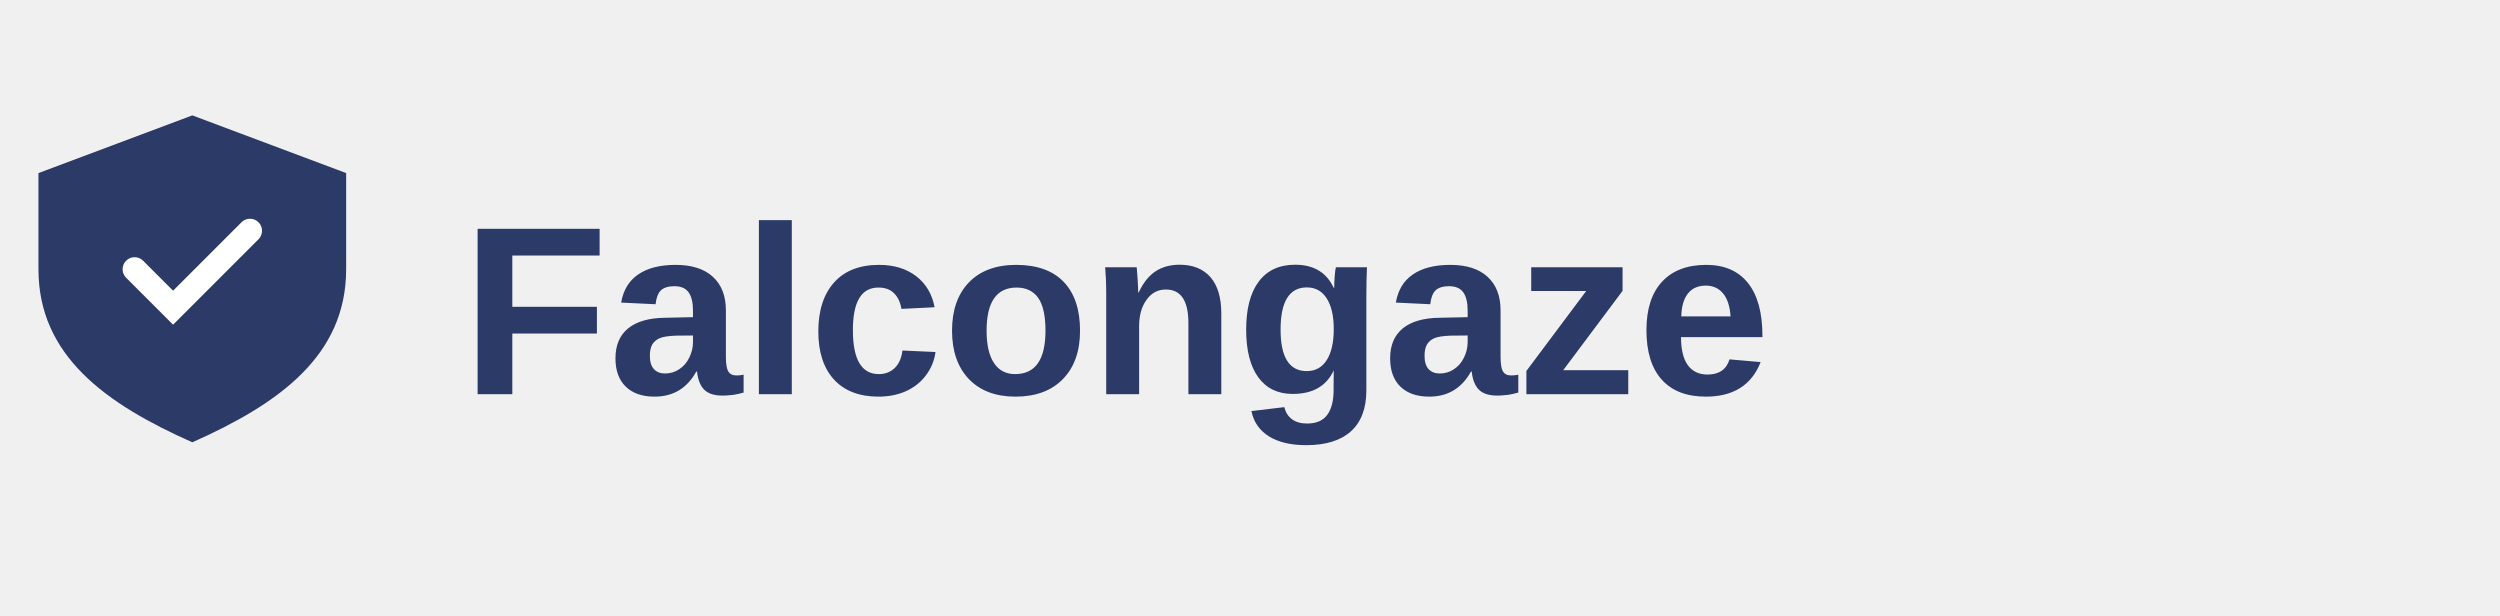
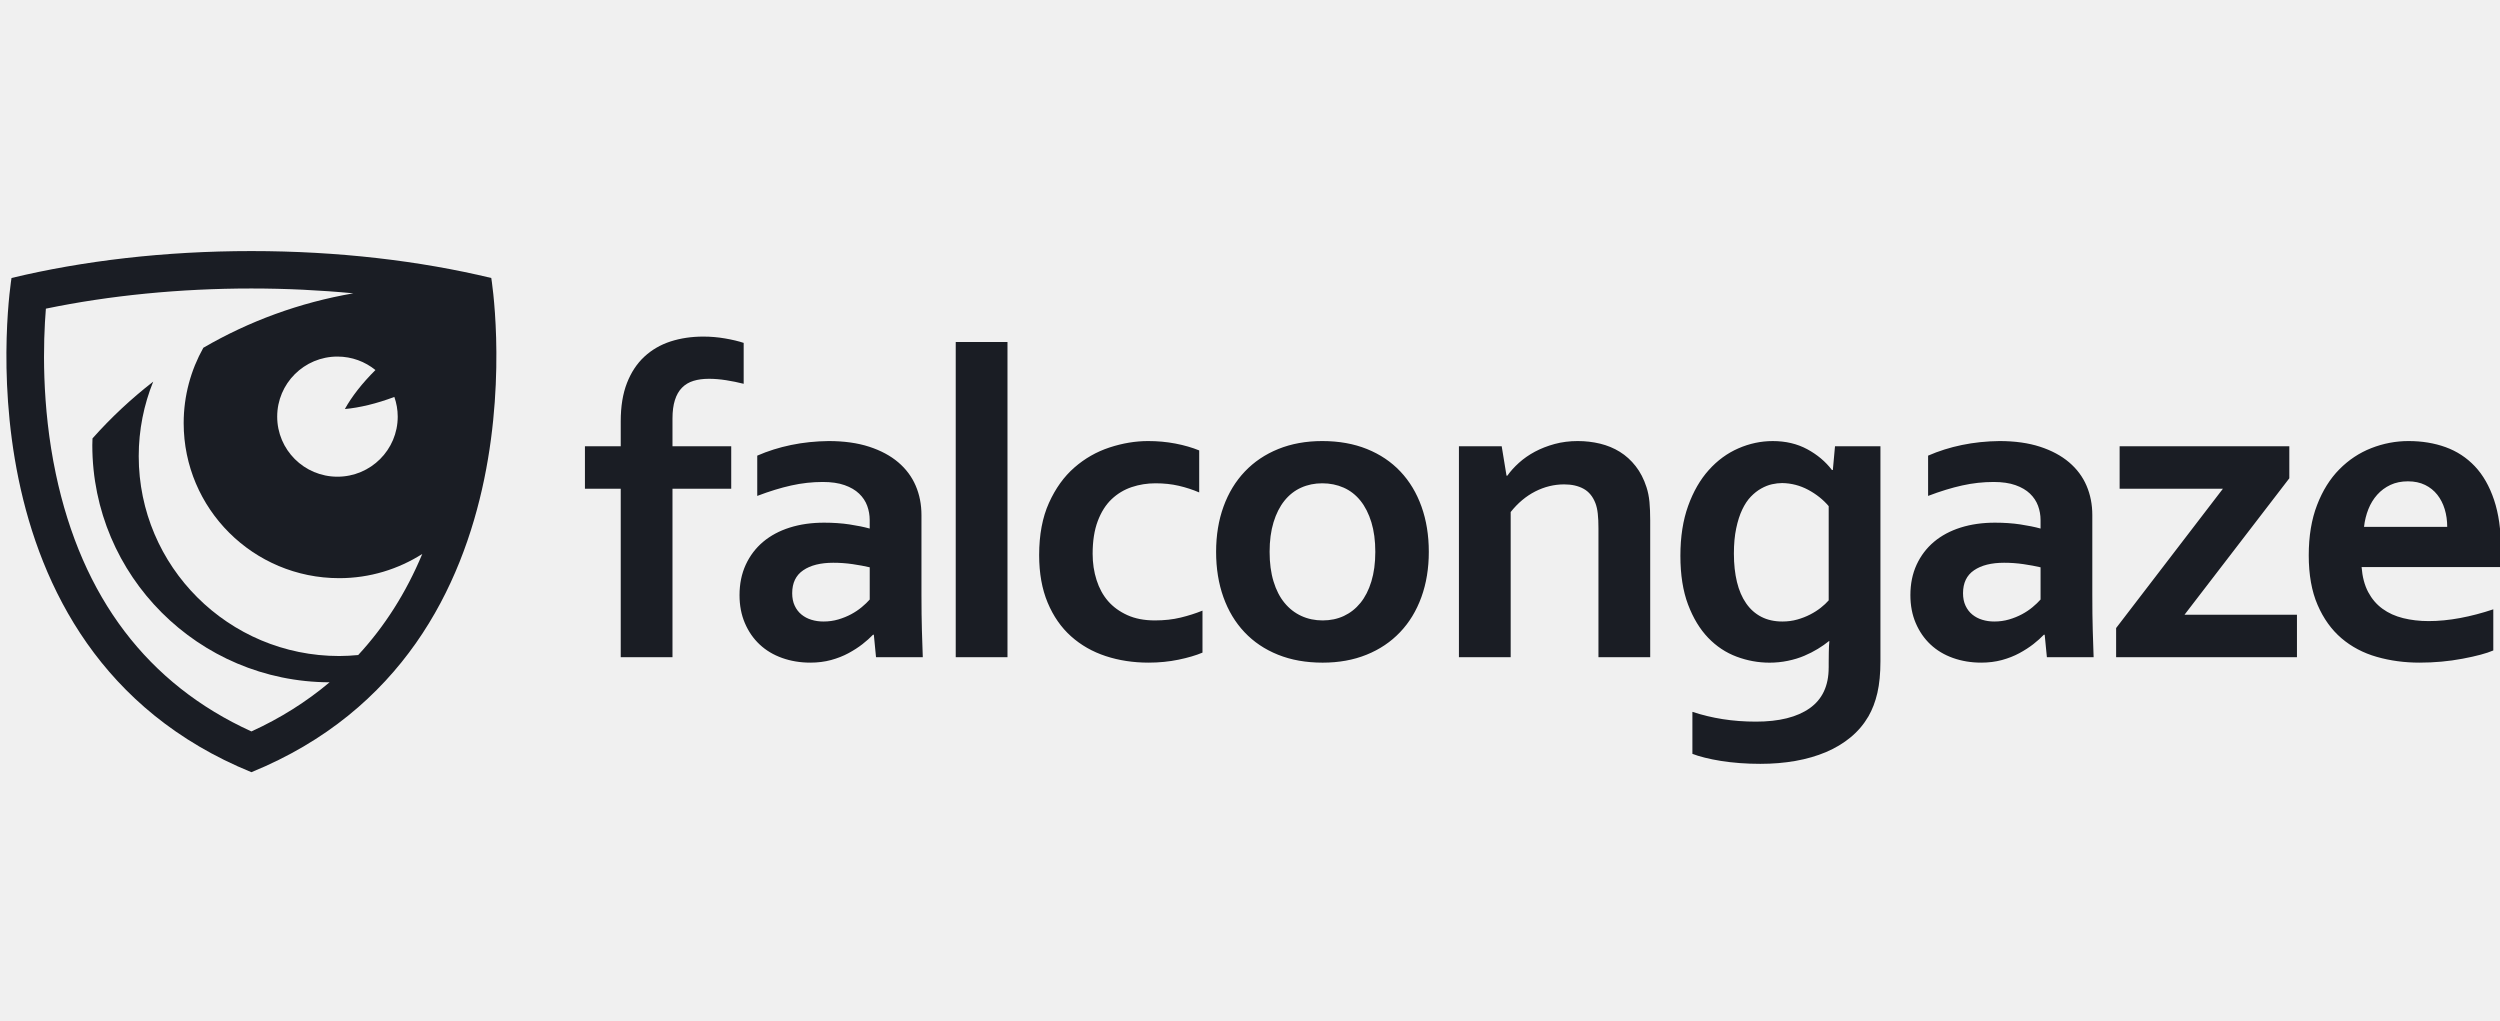
- <svg xmlns="http://www.w3.org/2000/svg" viewBox="0 0 260 64">
-   <path d="M20 12l16 6v10c0 9-7 14-16 18-9-4-16-9-16-18V18z" fill="#2B3A67" />
-   <path d="M14 28l4 4 8-8" stroke="#fff" stroke-width="2.5" fill="none" stroke-linecap="round" />
-   <text x="48" y="41" font-family="Arial,Helvetica,sans-serif" font-weight="700" font-size="25" fill="#2B3A67">Falcongaze</text>
+ <svg xmlns="http://www.w3.org/2000/svg" width="147" height="60" viewBox="0 0 147 60" fill="none">
+   <g clip-path="url(#clip0_14240_2083)">
+     <path d="M43.729 20.162C43.421 20.06 43.055 19.972 42.631 19.9C42.207 19.827 41.781 19.791 41.353 19.791C40.66 19.791 40.018 19.887 39.427 20.078C38.837 20.27 38.323 20.569 37.886 20.974C37.45 21.38 37.109 21.895 36.865 22.522C36.621 23.149 36.499 23.898 36.499 24.769V26.24H34.394V28.737H36.499V38.643H39.542V28.737H42.996V26.24H39.542V24.616C39.542 24.189 39.589 23.826 39.684 23.527C39.777 23.229 39.916 22.986 40.1 22.798C40.285 22.61 40.509 22.476 40.775 22.395C41.039 22.314 41.344 22.273 41.687 22.273C42.004 22.273 42.339 22.301 42.694 22.356C43.05 22.412 43.394 22.482 43.728 22.567V20.16L43.729 20.162ZM51.512 38.644H54.26C54.242 38.183 54.226 37.658 54.208 37.07C54.191 36.481 54.182 35.777 54.182 34.957V30.286C54.182 29.663 54.069 29.087 53.842 28.558C53.615 28.03 53.272 27.571 52.815 27.182C52.357 26.794 51.788 26.489 51.107 26.267C50.427 26.046 49.632 25.934 48.725 25.934C47.955 25.943 47.218 26.02 46.517 26.165C45.815 26.31 45.15 26.519 44.526 26.792V29.16C45.245 28.886 45.913 28.681 46.529 28.545C47.145 28.408 47.762 28.34 48.379 28.34C48.884 28.34 49.312 28.402 49.662 28.526C50.013 28.65 50.298 28.816 50.515 29.025C50.734 29.234 50.893 29.472 50.991 29.741C51.089 30.009 51.138 30.29 51.138 30.579V31.079C50.796 30.984 50.398 30.904 49.944 30.835C49.49 30.767 48.993 30.733 48.455 30.733C47.718 30.733 47.046 30.829 46.439 31.021C45.831 31.213 45.309 31.493 44.872 31.859C44.435 32.227 44.096 32.675 43.851 33.203C43.607 33.733 43.484 34.33 43.484 34.995C43.484 35.601 43.589 36.15 43.799 36.639C44.009 37.131 44.297 37.548 44.666 37.894C45.034 38.24 45.475 38.505 45.989 38.688C46.502 38.871 47.054 38.963 47.645 38.963C48.081 38.963 48.489 38.912 48.865 38.81C49.241 38.707 49.584 38.573 49.892 38.406C50.2 38.239 50.474 38.063 50.714 37.875C50.954 37.687 51.159 37.504 51.331 37.324H51.382L51.51 38.643L51.512 38.644ZM51.14 35.252C51.012 35.398 50.855 35.547 50.671 35.7C50.486 35.854 50.279 35.993 50.048 36.117C49.817 36.24 49.565 36.343 49.291 36.424C49.016 36.505 48.726 36.545 48.417 36.545C48.169 36.545 47.934 36.511 47.712 36.443C47.488 36.375 47.294 36.272 47.127 36.135C46.96 35.999 46.827 35.827 46.729 35.617C46.63 35.408 46.581 35.163 46.581 34.881C46.581 34.276 46.797 33.826 47.23 33.532C47.662 33.237 48.251 33.09 48.995 33.09C49.381 33.09 49.762 33.117 50.138 33.172C50.515 33.228 50.849 33.289 51.14 33.358V35.252ZM59.24 20.111H56.197V38.644H59.24V20.111ZM70.705 35.905C70.302 36.068 69.875 36.204 69.421 36.314C68.967 36.425 68.462 36.481 67.906 36.481C67.281 36.481 66.74 36.376 66.282 36.167C65.824 35.958 65.448 35.683 65.152 35.342C64.856 35 64.632 34.589 64.478 34.107C64.324 33.625 64.247 33.11 64.247 32.564C64.247 31.814 64.347 31.171 64.548 30.639C64.749 30.105 65.022 29.676 65.363 29.352C65.706 29.028 66.099 28.791 66.545 28.641C66.99 28.492 67.457 28.418 67.944 28.418C68.433 28.418 68.888 28.466 69.312 28.564C69.736 28.663 70.136 28.793 70.513 28.955V26.485C70.094 26.314 69.628 26.18 69.113 26.081C68.6 25.983 68.065 25.934 67.509 25.934C66.764 25.934 66.009 26.06 65.242 26.311C64.476 26.563 63.787 26.956 63.176 27.489C62.564 28.022 62.065 28.715 61.68 29.568C61.294 30.422 61.102 31.445 61.102 32.64C61.102 33.707 61.269 34.639 61.603 35.437C61.937 36.235 62.395 36.894 62.977 37.414C63.559 37.935 64.24 38.323 65.018 38.579C65.797 38.835 66.636 38.963 67.535 38.963C68.151 38.963 68.738 38.905 69.294 38.79C69.85 38.675 70.322 38.537 70.706 38.374V35.904L70.705 35.905ZM80.636 34.19C80.483 34.694 80.268 35.114 79.994 35.451C79.72 35.788 79.394 36.043 79.019 36.219C78.642 36.394 78.227 36.481 77.773 36.481C77.319 36.481 76.902 36.394 76.521 36.219C76.14 36.044 75.81 35.789 75.532 35.451C75.254 35.114 75.037 34.694 74.884 34.19C74.73 33.688 74.653 33.107 74.653 32.45C74.653 31.792 74.73 31.213 74.884 30.708C75.038 30.205 75.252 29.783 75.526 29.441C75.8 29.101 76.127 28.844 76.508 28.673C76.889 28.502 77.302 28.418 77.748 28.418C78.201 28.418 78.621 28.503 79.006 28.673C79.391 28.844 79.721 29.1 79.995 29.441C80.269 29.783 80.483 30.205 80.637 30.708C80.791 31.212 80.868 31.792 80.868 32.45C80.868 33.107 80.79 33.687 80.636 34.19ZM83.584 29.787C83.297 28.985 82.884 28.298 82.345 27.727C81.806 27.155 81.148 26.713 80.373 26.401C79.599 26.09 78.723 25.934 77.748 25.934C76.797 25.934 75.937 26.09 75.166 26.401C74.396 26.713 73.739 27.154 73.195 27.727C72.651 28.299 72.234 28.985 71.943 29.787C71.652 30.59 71.507 31.477 71.507 32.45C71.507 33.422 71.65 34.31 71.936 35.112C72.222 35.914 72.636 36.601 73.176 37.172C73.715 37.744 74.372 38.186 75.147 38.497C75.922 38.809 76.797 38.964 77.773 38.964C78.724 38.964 79.583 38.809 80.354 38.497C81.125 38.186 81.781 37.744 82.325 37.172C82.869 36.601 83.286 35.914 83.577 35.112C83.868 34.31 84.014 33.422 84.014 32.45C84.014 31.477 83.871 30.59 83.584 29.787ZM88.302 26.241H85.785V38.644H88.828V30.107C89.248 29.578 89.729 29.175 90.272 28.897C90.816 28.62 91.384 28.482 91.974 28.482C92.418 28.482 92.797 28.567 93.11 28.738C93.423 28.908 93.656 29.19 93.809 29.582C93.878 29.762 93.925 29.97 93.95 30.209C93.977 30.448 93.989 30.734 93.989 31.066V38.643H97.032V30.592C97.032 30.183 97.017 29.822 96.988 29.511C96.958 29.199 96.9 28.912 96.814 28.647C96.66 28.169 96.448 27.757 96.178 27.412C95.908 27.067 95.598 26.785 95.246 26.567C94.895 26.35 94.509 26.19 94.085 26.087C93.661 25.985 93.223 25.934 92.769 25.934C92.289 25.934 91.837 25.992 91.414 26.106C90.99 26.222 90.603 26.373 90.252 26.56C89.901 26.748 89.589 26.966 89.315 27.213C89.04 27.461 88.814 27.713 88.634 27.968H88.583L88.3 26.24L88.302 26.241ZM107.526 39.258C107.526 40.325 107.153 41.12 106.409 41.645C105.664 42.17 104.611 42.432 103.25 42.432C102.565 42.432 101.912 42.383 101.292 42.285C100.671 42.187 100.078 42.044 99.513 41.856V44.326C99.71 44.404 99.952 44.478 100.239 44.55C100.525 44.622 100.842 44.687 101.189 44.742C101.536 44.797 101.905 44.84 102.3 44.87C102.694 44.9 103.097 44.914 103.508 44.914C104.235 44.914 104.924 44.857 105.575 44.742C106.226 44.626 106.822 44.454 107.366 44.224C107.91 43.993 108.393 43.703 108.817 43.353C109.241 43.003 109.589 42.593 109.863 42.124C110.094 41.723 110.27 41.263 110.39 40.742C110.51 40.222 110.57 39.599 110.57 38.874V26.241H107.898L107.771 27.637H107.719C107.342 27.142 106.858 26.735 106.268 26.415C105.677 26.096 105.001 25.935 104.239 25.935C103.546 25.935 102.871 26.078 102.216 26.364C101.562 26.649 100.982 27.074 100.477 27.638C99.972 28.201 99.567 28.902 99.264 29.743C98.96 30.584 98.807 31.563 98.807 32.681C98.807 33.799 98.958 34.754 99.257 35.547C99.557 36.341 99.951 36.992 100.438 37.5C100.926 38.007 101.485 38.378 102.114 38.612C102.743 38.847 103.388 38.965 104.047 38.965C104.415 38.965 104.774 38.929 105.126 38.856C105.477 38.784 105.798 38.685 106.089 38.562C106.38 38.438 106.648 38.301 106.892 38.152C107.136 38.003 107.352 37.852 107.54 37.698H107.566C107.549 37.869 107.538 38.08 107.534 38.332C107.529 38.583 107.527 38.795 107.527 38.965V39.259L107.526 39.258ZM103.565 36.269C103.21 36.086 102.912 35.822 102.673 35.476C102.432 35.13 102.252 34.712 102.133 34.221C102.014 33.73 101.953 33.174 101.953 32.551C101.953 31.988 101.998 31.493 102.089 31.066C102.179 30.639 102.296 30.273 102.442 29.966C102.588 29.658 102.756 29.404 102.949 29.203C103.141 29.004 103.345 28.843 103.559 28.724C103.772 28.605 103.985 28.52 104.194 28.474C104.404 28.428 104.603 28.404 104.792 28.404C105.331 28.413 105.84 28.544 106.32 28.8C106.799 29.057 107.201 29.376 107.527 29.761V35.302C107.399 35.448 107.243 35.593 107.059 35.738C106.875 35.883 106.667 36.016 106.436 36.134C106.204 36.253 105.953 36.352 105.678 36.429C105.404 36.506 105.113 36.545 104.805 36.545C104.334 36.545 103.92 36.453 103.565 36.269ZM120.357 38.644H123.105C123.088 38.183 123.071 37.658 123.054 37.07C123.036 36.481 123.028 35.777 123.028 34.957V30.286C123.028 29.663 122.914 29.087 122.688 28.558C122.461 28.03 122.118 27.571 121.66 27.182C121.202 26.794 120.634 26.489 119.953 26.267C119.272 26.046 118.477 25.934 117.57 25.934C116.8 25.943 116.064 26.02 115.362 26.165C114.66 26.31 113.996 26.519 113.372 26.792V29.16C114.091 28.886 114.758 28.681 115.375 28.545C115.991 28.408 116.608 28.34 117.224 28.34C117.729 28.34 118.157 28.402 118.509 28.526C118.86 28.65 119.144 28.816 119.362 29.025C119.58 29.234 119.738 29.472 119.837 29.741C119.936 30.009 119.985 30.29 119.985 30.579V31.079C119.643 30.984 119.245 30.904 118.791 30.835C118.338 30.767 117.841 30.733 117.302 30.733C116.566 30.733 115.894 30.829 115.285 31.021C114.678 31.213 114.155 31.493 113.718 31.859C113.282 32.227 112.942 32.675 112.697 33.203C112.453 33.733 112.331 34.33 112.331 34.995C112.331 35.601 112.436 36.15 112.646 36.639C112.856 37.131 113.144 37.548 113.512 37.894C113.88 38.24 114.321 38.505 114.834 38.688C115.349 38.871 115.9 38.963 116.491 38.963C116.928 38.963 117.334 38.912 117.712 38.81C118.088 38.707 118.431 38.573 118.739 38.406C119.046 38.239 119.32 38.063 119.561 37.875C119.8 37.687 120.006 37.504 120.177 37.324H120.228L120.357 38.644ZM119.985 35.252C119.856 35.398 119.701 35.547 119.516 35.7C119.332 35.854 119.124 35.993 118.893 36.117C118.662 36.24 118.41 36.343 118.135 36.424C117.861 36.505 117.57 36.545 117.262 36.545C117.014 36.545 116.778 36.511 116.556 36.443C116.333 36.375 116.139 36.272 115.971 36.135C115.804 35.999 115.672 35.827 115.574 35.617C115.475 35.408 115.426 35.163 115.426 34.881C115.426 34.276 115.641 33.826 116.074 33.532C116.506 33.237 117.095 33.09 117.84 33.09C118.225 33.09 118.606 33.117 118.983 33.172C119.36 33.228 119.694 33.289 119.985 33.358V35.252ZM124.428 36.929V38.644H135.061V36.148H128.448L134.612 28.123V26.241H124.634V28.738H130.707L124.428 36.929ZM141.303 36.346C140.84 36.231 140.436 36.048 140.09 35.795C139.742 35.544 139.463 35.215 139.247 34.81C139.034 34.404 138.906 33.916 138.862 33.344H147.017C147.035 33.046 147.046 32.683 147.057 32.256C147.057 31.155 146.92 30.202 146.651 29.396C146.381 28.59 146.004 27.929 145.521 27.418C145.036 26.907 144.462 26.531 143.8 26.292C143.136 26.053 142.411 25.934 141.623 25.934C140.869 25.934 140.14 26.073 139.433 26.35C138.727 26.627 138.1 27.043 137.553 27.597C137.004 28.152 136.567 28.852 136.243 29.697C135.917 30.541 135.754 31.527 135.754 32.653C135.754 33.797 135.927 34.769 136.275 35.571C136.622 36.374 137.09 37.026 137.68 37.53C138.271 38.033 138.962 38.398 139.755 38.624C140.546 38.85 141.383 38.963 142.266 38.963C143.139 38.963 143.982 38.887 144.796 38.733C145.609 38.58 146.212 38.417 146.606 38.247V35.828C145.947 36.05 145.296 36.22 144.655 36.34C144.011 36.46 143.395 36.52 142.805 36.52C142.266 36.52 141.764 36.461 141.303 36.346ZM142.593 28.513C142.881 28.654 143.12 28.846 143.313 29.09C143.505 29.332 143.65 29.617 143.749 29.94C143.847 30.264 143.896 30.61 143.896 30.978H139.005C139.046 30.61 139.132 30.265 139.26 29.94C139.389 29.617 139.563 29.332 139.78 29.09C139.999 28.846 140.257 28.654 140.557 28.513C140.856 28.373 141.2 28.302 141.584 28.302C141.969 28.302 142.305 28.373 142.592 28.513H142.593Z" fill="#1a1d24" />
+     <path d="M28.887 16.346C24.703 15.337 19.886 14.763 14.782 14.763C9.679 14.763 4.861 15.337 0.677 16.346C0.677 16.346 -2.92 38.183 14.782 45.405C32.485 38.182 28.887 16.346 28.887 16.346ZM23.188 23.34C23.314 23.704 23.386 24.092 23.386 24.498C23.386 26.449 21.8 28.03 19.842 28.03C17.885 28.03 16.299 26.449 16.299 24.498C16.299 22.547 17.885 20.966 19.842 20.966C20.689 20.966 21.467 21.264 22.076 21.758C21.296 22.532 20.678 23.325 20.278 24.051C21.137 23.974 22.139 23.735 23.188 23.34ZM3.28 27.85C2.428 23.809 2.54 20.102 2.698 18.149C6.445 17.372 10.59 16.963 14.782 16.963C16.805 16.963 18.816 17.06 20.778 17.247C17.611 17.792 14.634 18.89 11.956 20.449C11.222 21.761 10.8 23.27 10.8 24.88C10.8 29.915 14.894 33.996 19.946 33.996C21.746 33.996 23.417 33.469 24.83 32.573C23.879 34.851 22.62 36.831 21.062 38.516C20.693 38.55 20.323 38.574 19.946 38.574C13.435 38.574 8.157 33.313 8.157 26.824C8.157 25.274 8.461 23.796 9.008 22.441C7.718 23.443 6.522 24.56 5.439 25.779C5.435 25.911 5.428 26.044 5.428 26.178C5.428 33.865 11.671 40.098 19.38 40.119C18.023 41.26 16.494 42.229 14.783 43.008C8.685 40.23 4.818 35.136 3.28 27.852L3.28 27.85Z" fill="#1a1d24" />
+   </g>
+   <defs>
+     <clipPath id="clip0_14240_2083">
+       <rect width="147" height="60" fill="#1a1d24" />
+     </clipPath>
+   </defs>
</svg>
